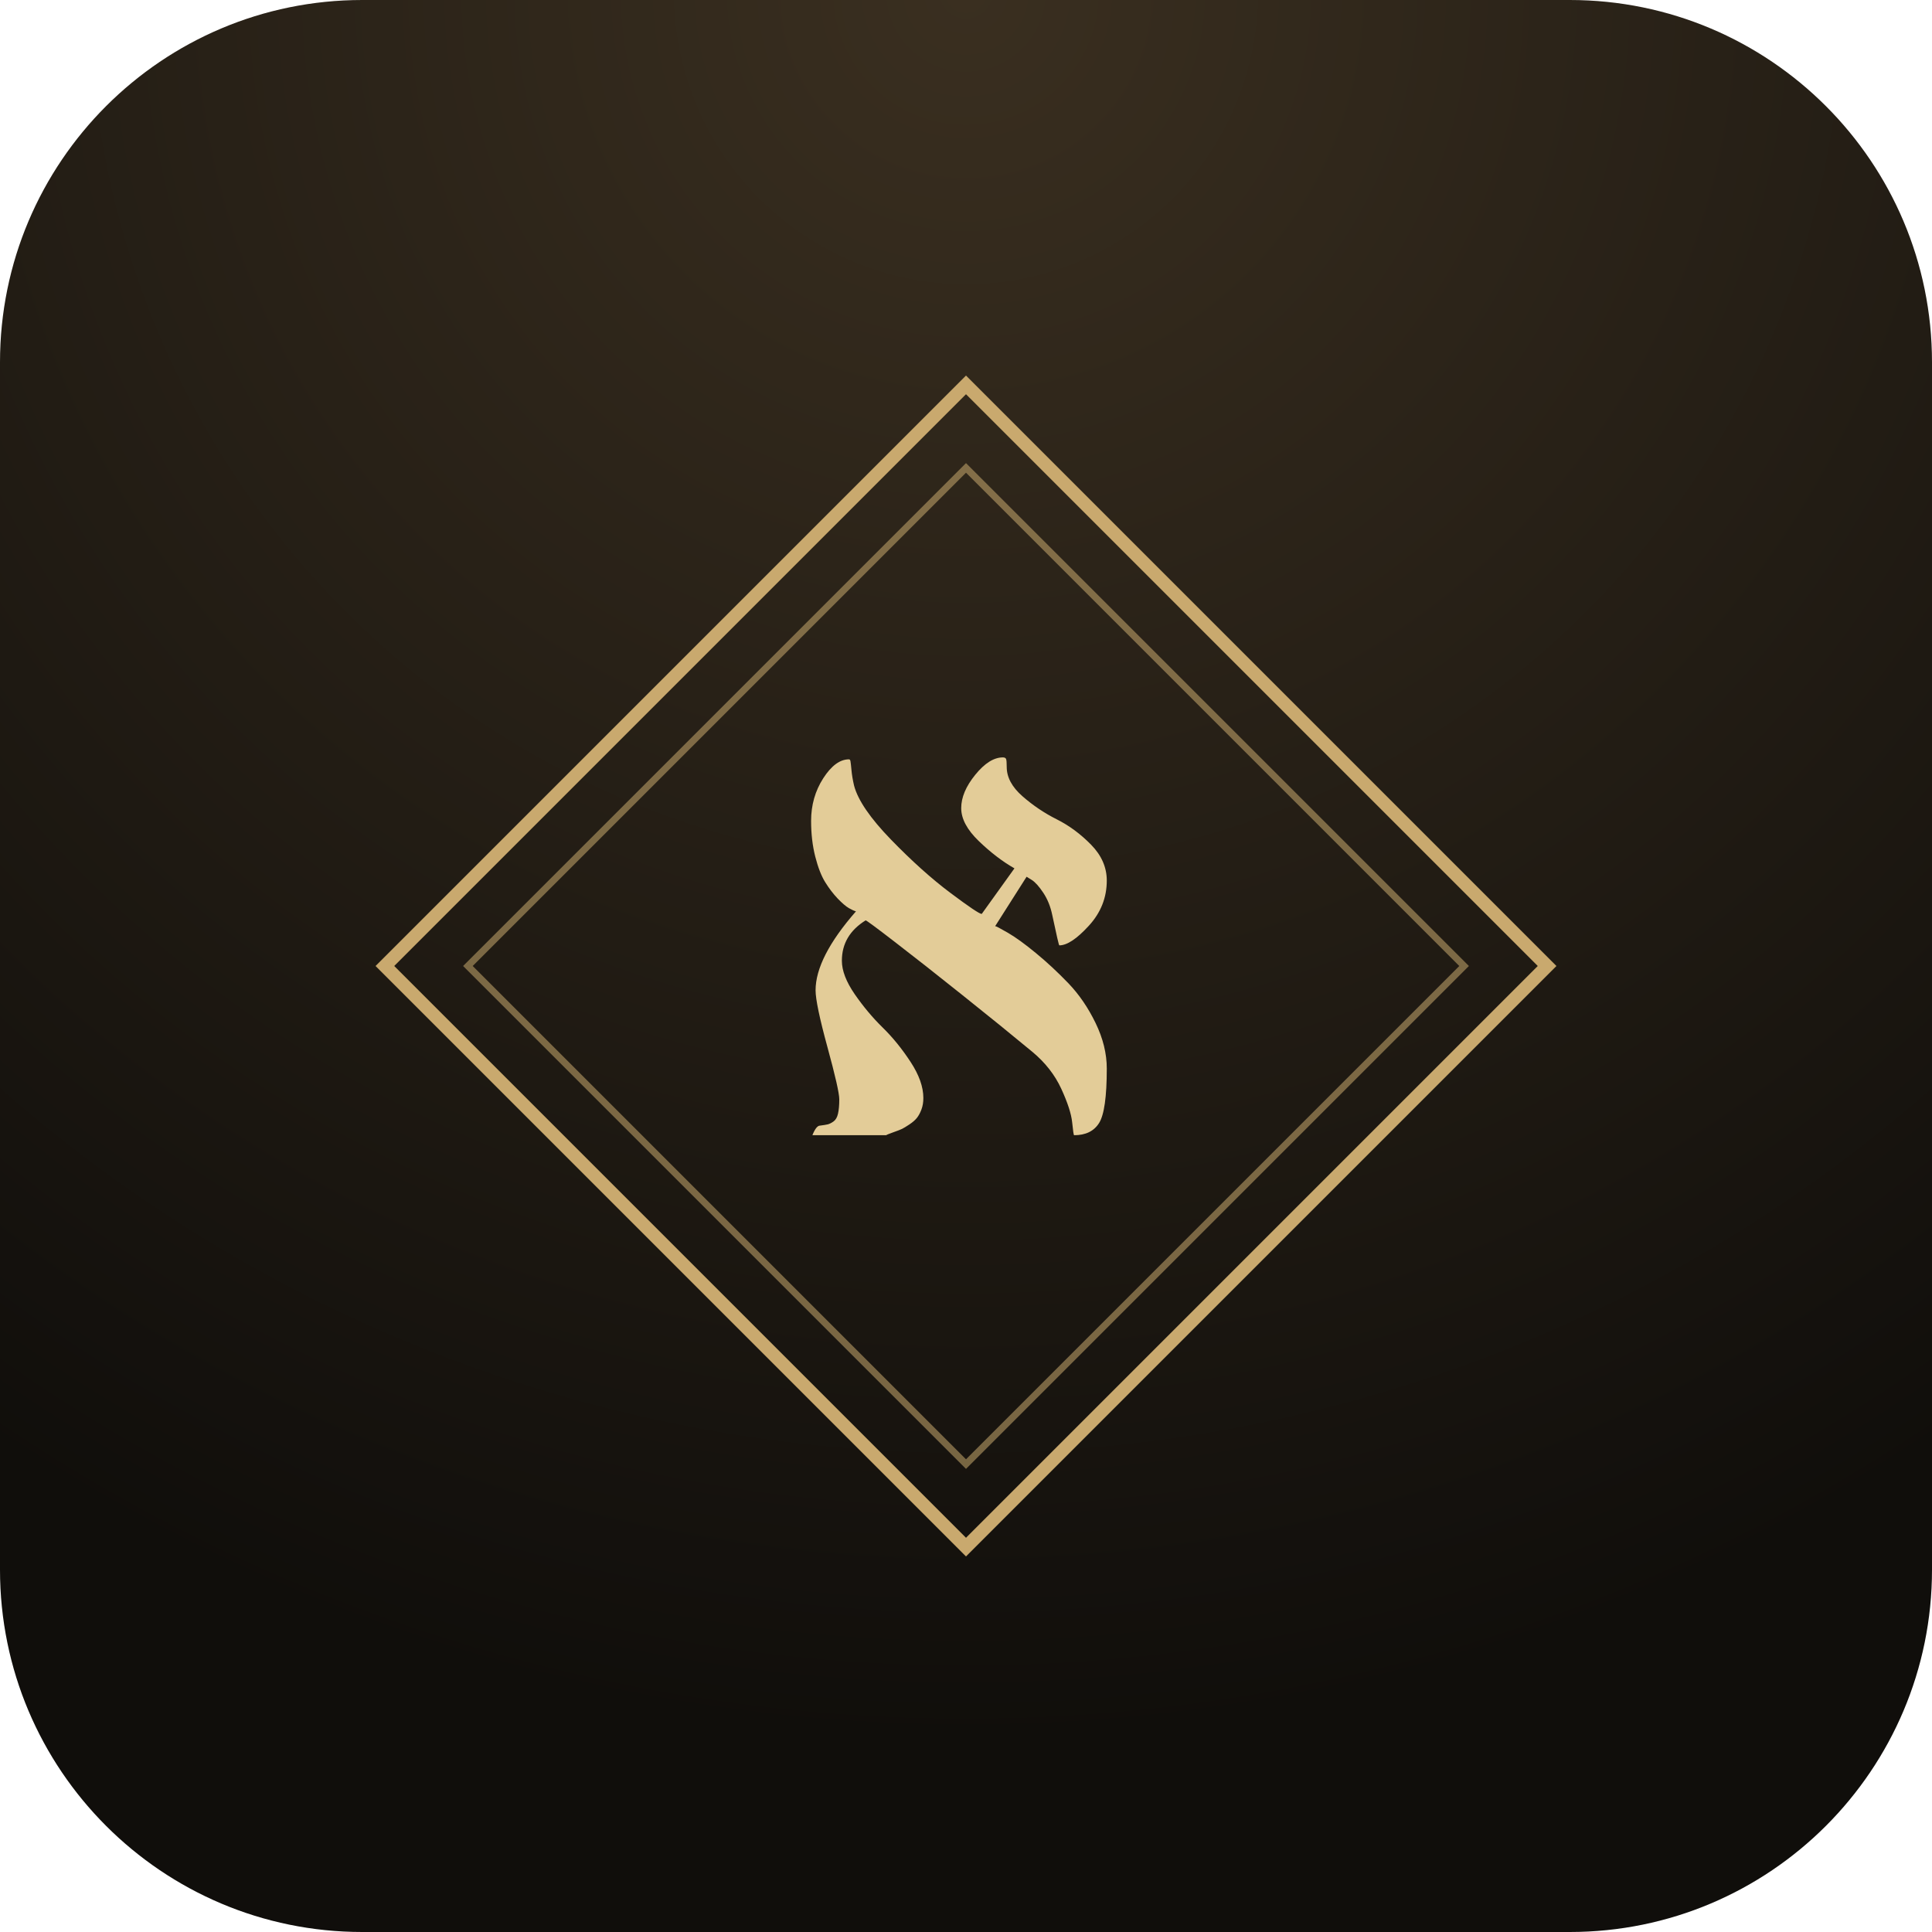
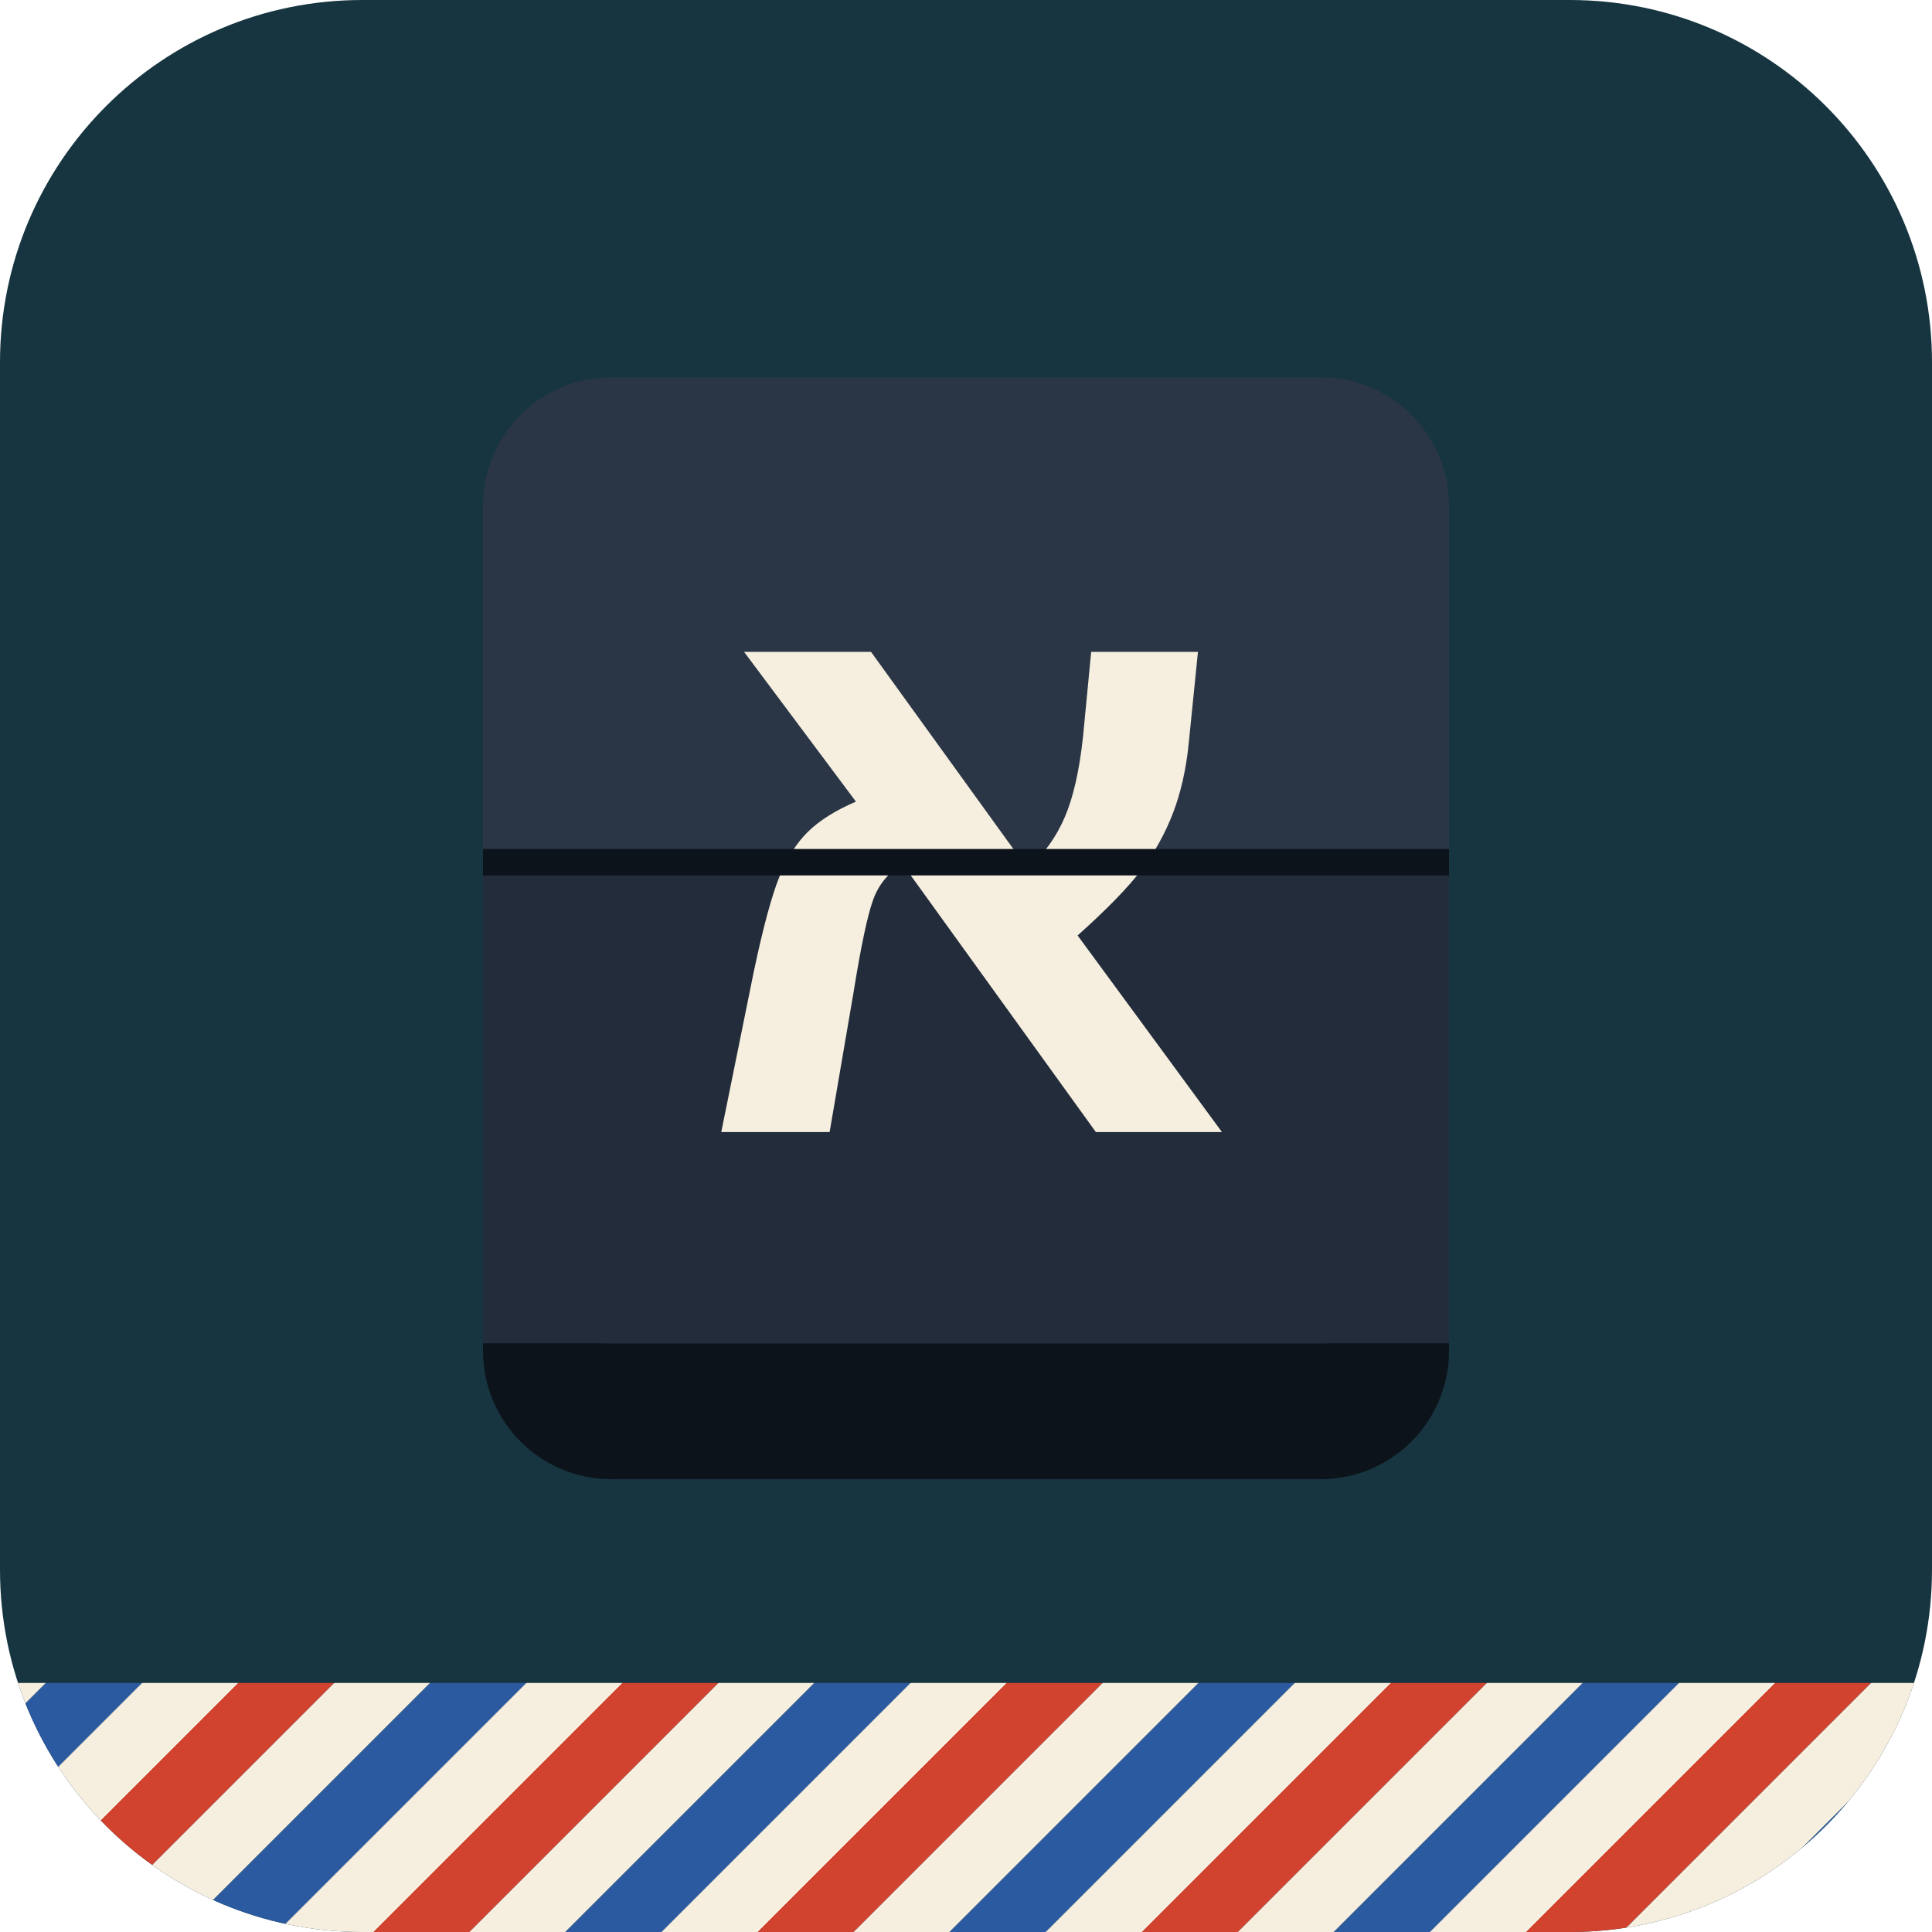
<svg xmlns="http://www.w3.org/2000/svg" viewBox="0 0 512 512">
  <defs>
-     <radialGradient id="g" cx="50%" cy="0%" r="90%">
-       <stop offset="0" stop-color="#3a2f20" />
-       <stop offset="1" stop-color="#100e0b" />
-     </radialGradient>
+     <clipPath id="c">
+       <rect width="512" height="512" rx="96" />
+     </clipPath>
+     <pattern id="am" width="72" height="72" patternUnits="userSpaceOnUse" patternTransform="rotate(45)">
+       <rect width="18" height="72" fill="#d1432f" />
+       <rect x="18" width="18" height="72" fill="#f6efe0" />
+       <rect x="36" width="18" height="72" fill="#2c5aa0" />
+       <rect x="54" width="18" height="72" fill="#f6efe0" />
+     </pattern>
  </defs>
-   <rect width="512" height="512" rx="96" fill="url(#g)" />
-   <path d="M256 102L410 256 256 410 102 256Z" fill="none" stroke="#c9a96e" stroke-width="3.5" />
-   <path d="M256 124L388 256 256 388 124 256Z" fill="none" stroke="#c9a96e" stroke-opacity=".55" stroke-width="1.8" />
-   <text x="256" y="300" font-family="'Frank Ruhl Libre','FrankRuehl','David',serif" font-size="170" text-anchor="middle" fill="#e3cc98">א</text>
+   <g clip-path="url(#c)">
+     <rect width="512" height="512" fill="#173540" />
+     <rect y="446" width="512" height="66" fill="url(#am)" />
+     <rect x="128" y="136" width="256" height="256" rx="34" fill="#0d131b" />
+     <rect x="128" y="100" width="256" height="256" rx="34" fill="#2a3646" />
+     <rect x="128" y="228" width="256" height="128" fill="#222c3a" />
+     <rect x="128" y="228" width="256" height="20" rx="0" fill="#222c3a" />
+     <text x="256" y="300" text-anchor="middle" font-family="'Karantina','Aharoni','Arial',sans-serif" font-weight="700" font-size="210" fill="#f6efe0">א</text>
+     <rect x="128" y="225" width="256" height="7" fill="#0d131b" />
+   </g>
</svg>
